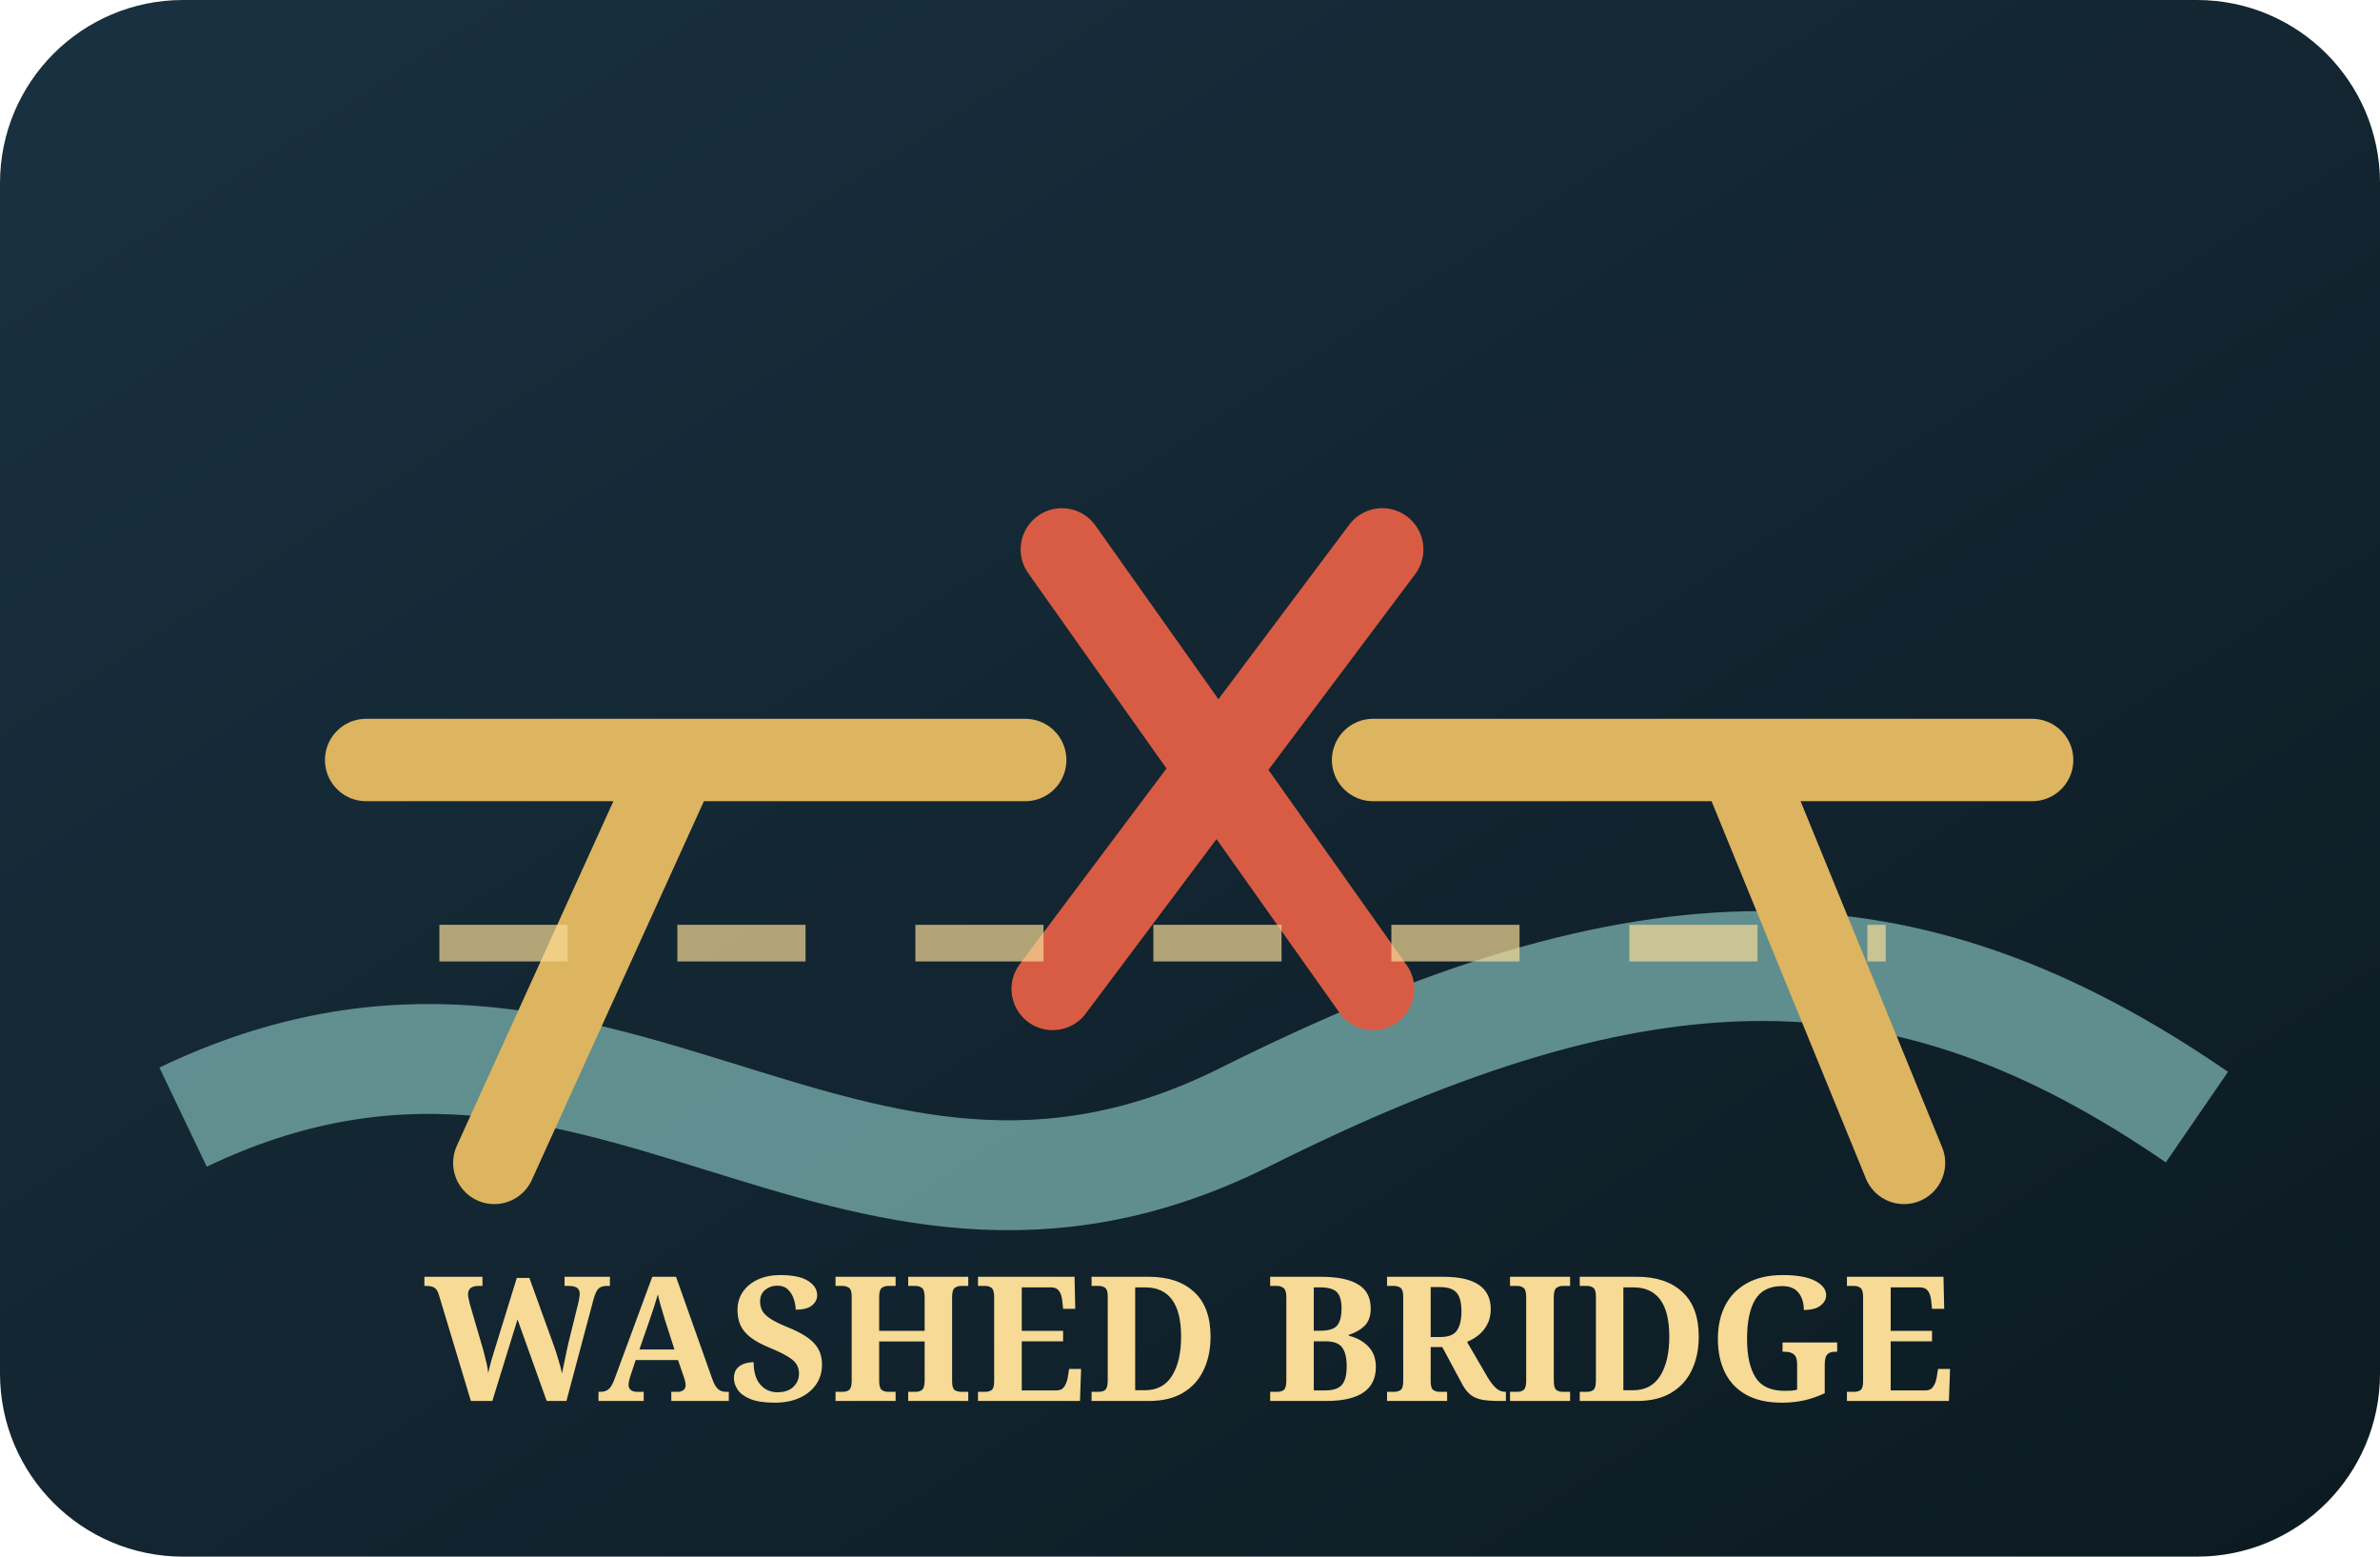
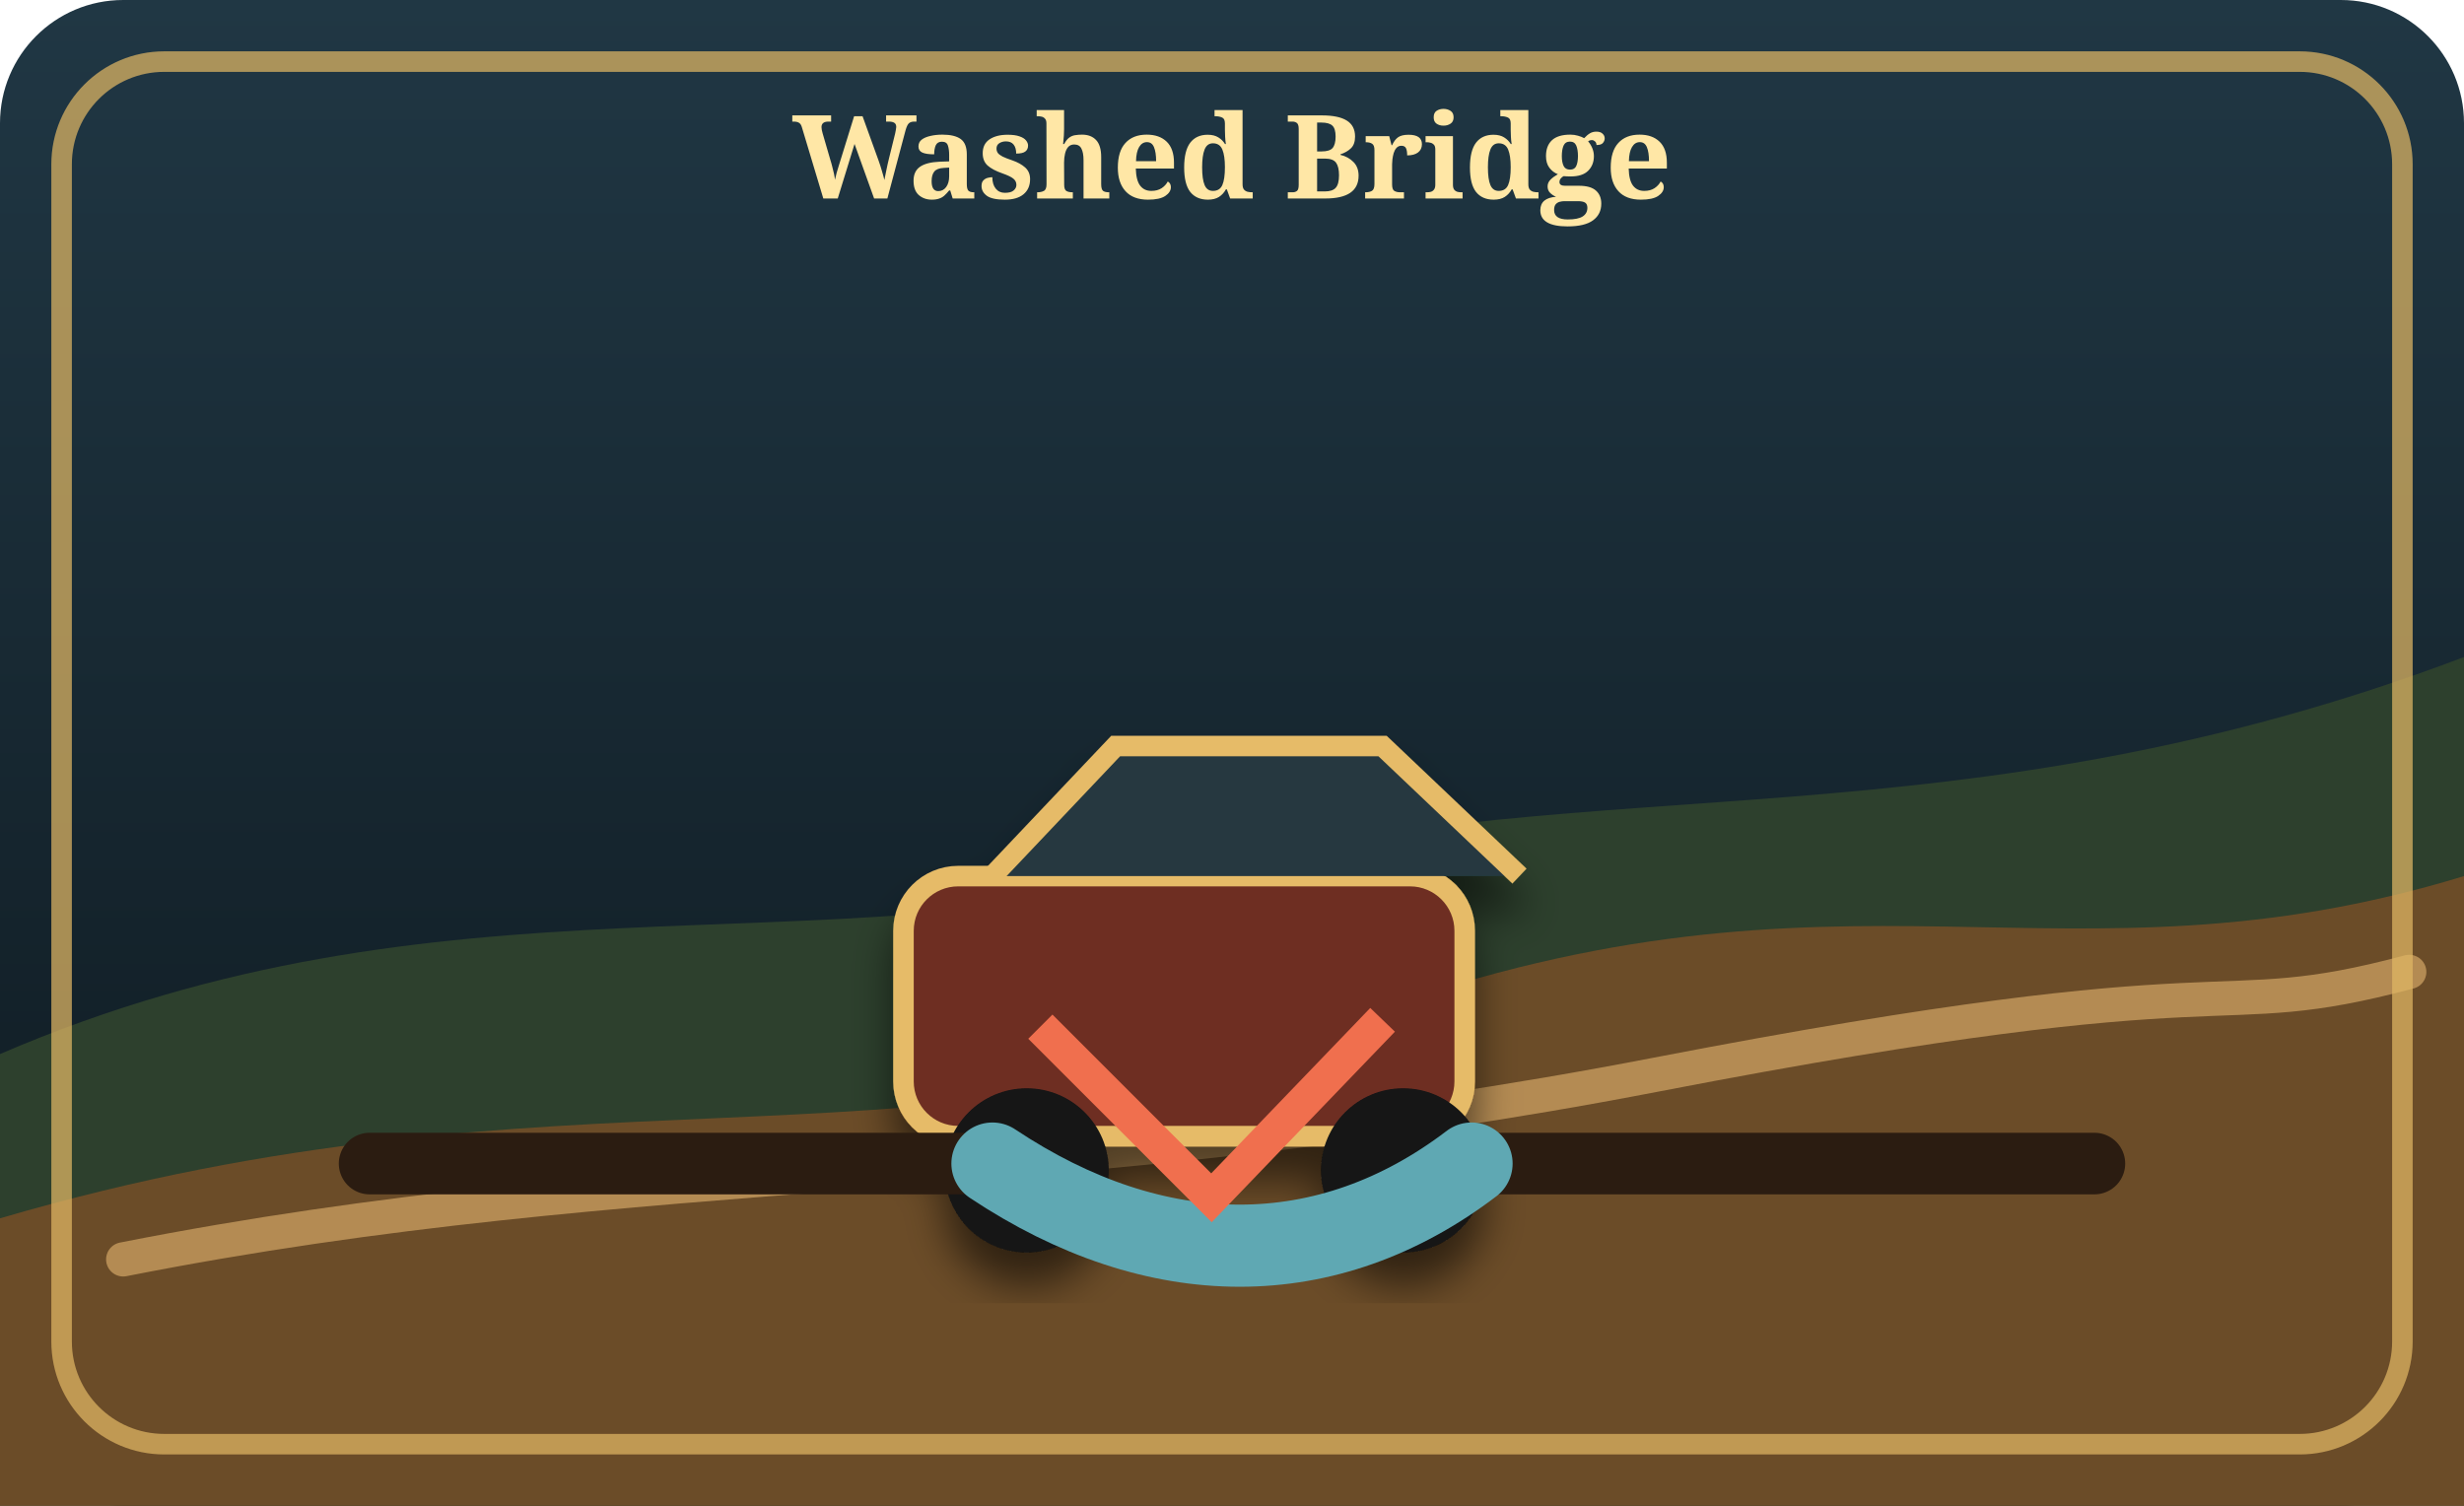
- <svg xmlns="http://www.w3.org/2000/svg" viewBox="0 0 260 170">
+ <svg xmlns="http://www.w3.org/2000/svg" viewBox="0 0 360 220" role="img" aria-label="Washed Bridge">
  <defs>
-     <linearGradient id="water" y1="0" y2="1">
-       <stop offset="0" stop-color="#193141" />
-       <stop offset="1" stop-color="#0c1a21" />
+     <linearGradient id="sky" x1="0" x2="0" y1="0" y2="1">
+       <stop offset="0" stop-color="#203744" />
+       <stop offset="1" stop-color="#0d171d" />
    </linearGradient>
+     <linearGradient id="gold" x1="0" x2="1">
+       <stop offset="0" stop-color="#fff0ae" />
+       <stop offset=".5" stop-color="#d59d3e" />
+       <stop offset="1" stop-color="#fff1b8" />
+     </linearGradient>
+     <filter id="shadow">
+       <feDropShadow dx="0" dy="5" stdDeviation="3" flood-color="#000" flood-opacity=".55" />
+     </filter>
  </defs>
-   <rect width="260" height="170" rx="20" fill="url(#water)" />
-   <path d="M20 122c46-22 72 22 116 0s72-22 104 0" fill="none" stroke="#74a9a8" stroke-width="12" opacity=".8" />
-   <path d="M40 83h72M150 83h72M74 83l-20 44M190 83l18 44" stroke="#ddb45f" stroke-width="9" stroke-linecap="round" />
-   <path d="M116 60l34 48M151 60l-36 48" stroke="#d85c44" stroke-width="9" stroke-linecap="round" />
-   <path d="M48 103h158" stroke="#f6da95" stroke-width="4" stroke-dasharray="14 12" opacity=".7" />
-   <text x="130" y="153" text-anchor="middle" font-family="Georgia,serif" font-size="19" font-weight="700" fill="#f6da95">WASHED BRIDGE</text>
+   <rect width="360" height="220" rx="18" fill="url(#sky)" />
+   <path d="M0 154 C65 126 118 142 176 127 S286 124 360 96 V220 H0z" fill="#2d402d" />
+   <path d="M0 178 C82 154 130 173 200 148 S301 146 360 128 V220 H0z" fill="#6b4c28" />
+   <path d="M18 184 C94 169 154 174 242 157 S322 150 352 142" fill="none" stroke="#d0a464" stroke-width="5" stroke-linecap="round" opacity=".72" />
+   <g filter="url(#shadow)">
+     <rect x="132" y="128" width="82" height="38" rx="8" fill="#6e2f24" stroke="#e6bb68" stroke-width="3" />
+     <path d="M145 128l18-19h39l20 19" fill="#263940" stroke="#e6bb68" stroke-width="3" />
+     <circle cx="150" cy="171" r="12" fill="#141414" />
+     <circle cx="205" cy="171" r="12" fill="#141414" />
+   </g>
+   <path d="M54 170h92M214 170h92" stroke="#2b1c11" stroke-width="9" stroke-linecap="round" />
+   <path d="M145 170c24 16 49 16 70 0" fill="none" stroke="#5fa8b3" stroke-width="12" stroke-linecap="round" />
+   <path d="M152 150l25 25 25-26" fill="none" stroke="#f06f4e" stroke-width="5" />
+   <rect x="9" y="9" width="342" height="202" rx="15" fill="none" stroke="#e1b764" stroke-width="3" opacity=".72" />
+   <text x="180" y="29" text-anchor="middle" font-family="Georgia,serif" font-size="17" font-weight="800" fill="#ffe7a6">Washed Bridge</text>
</svg>
